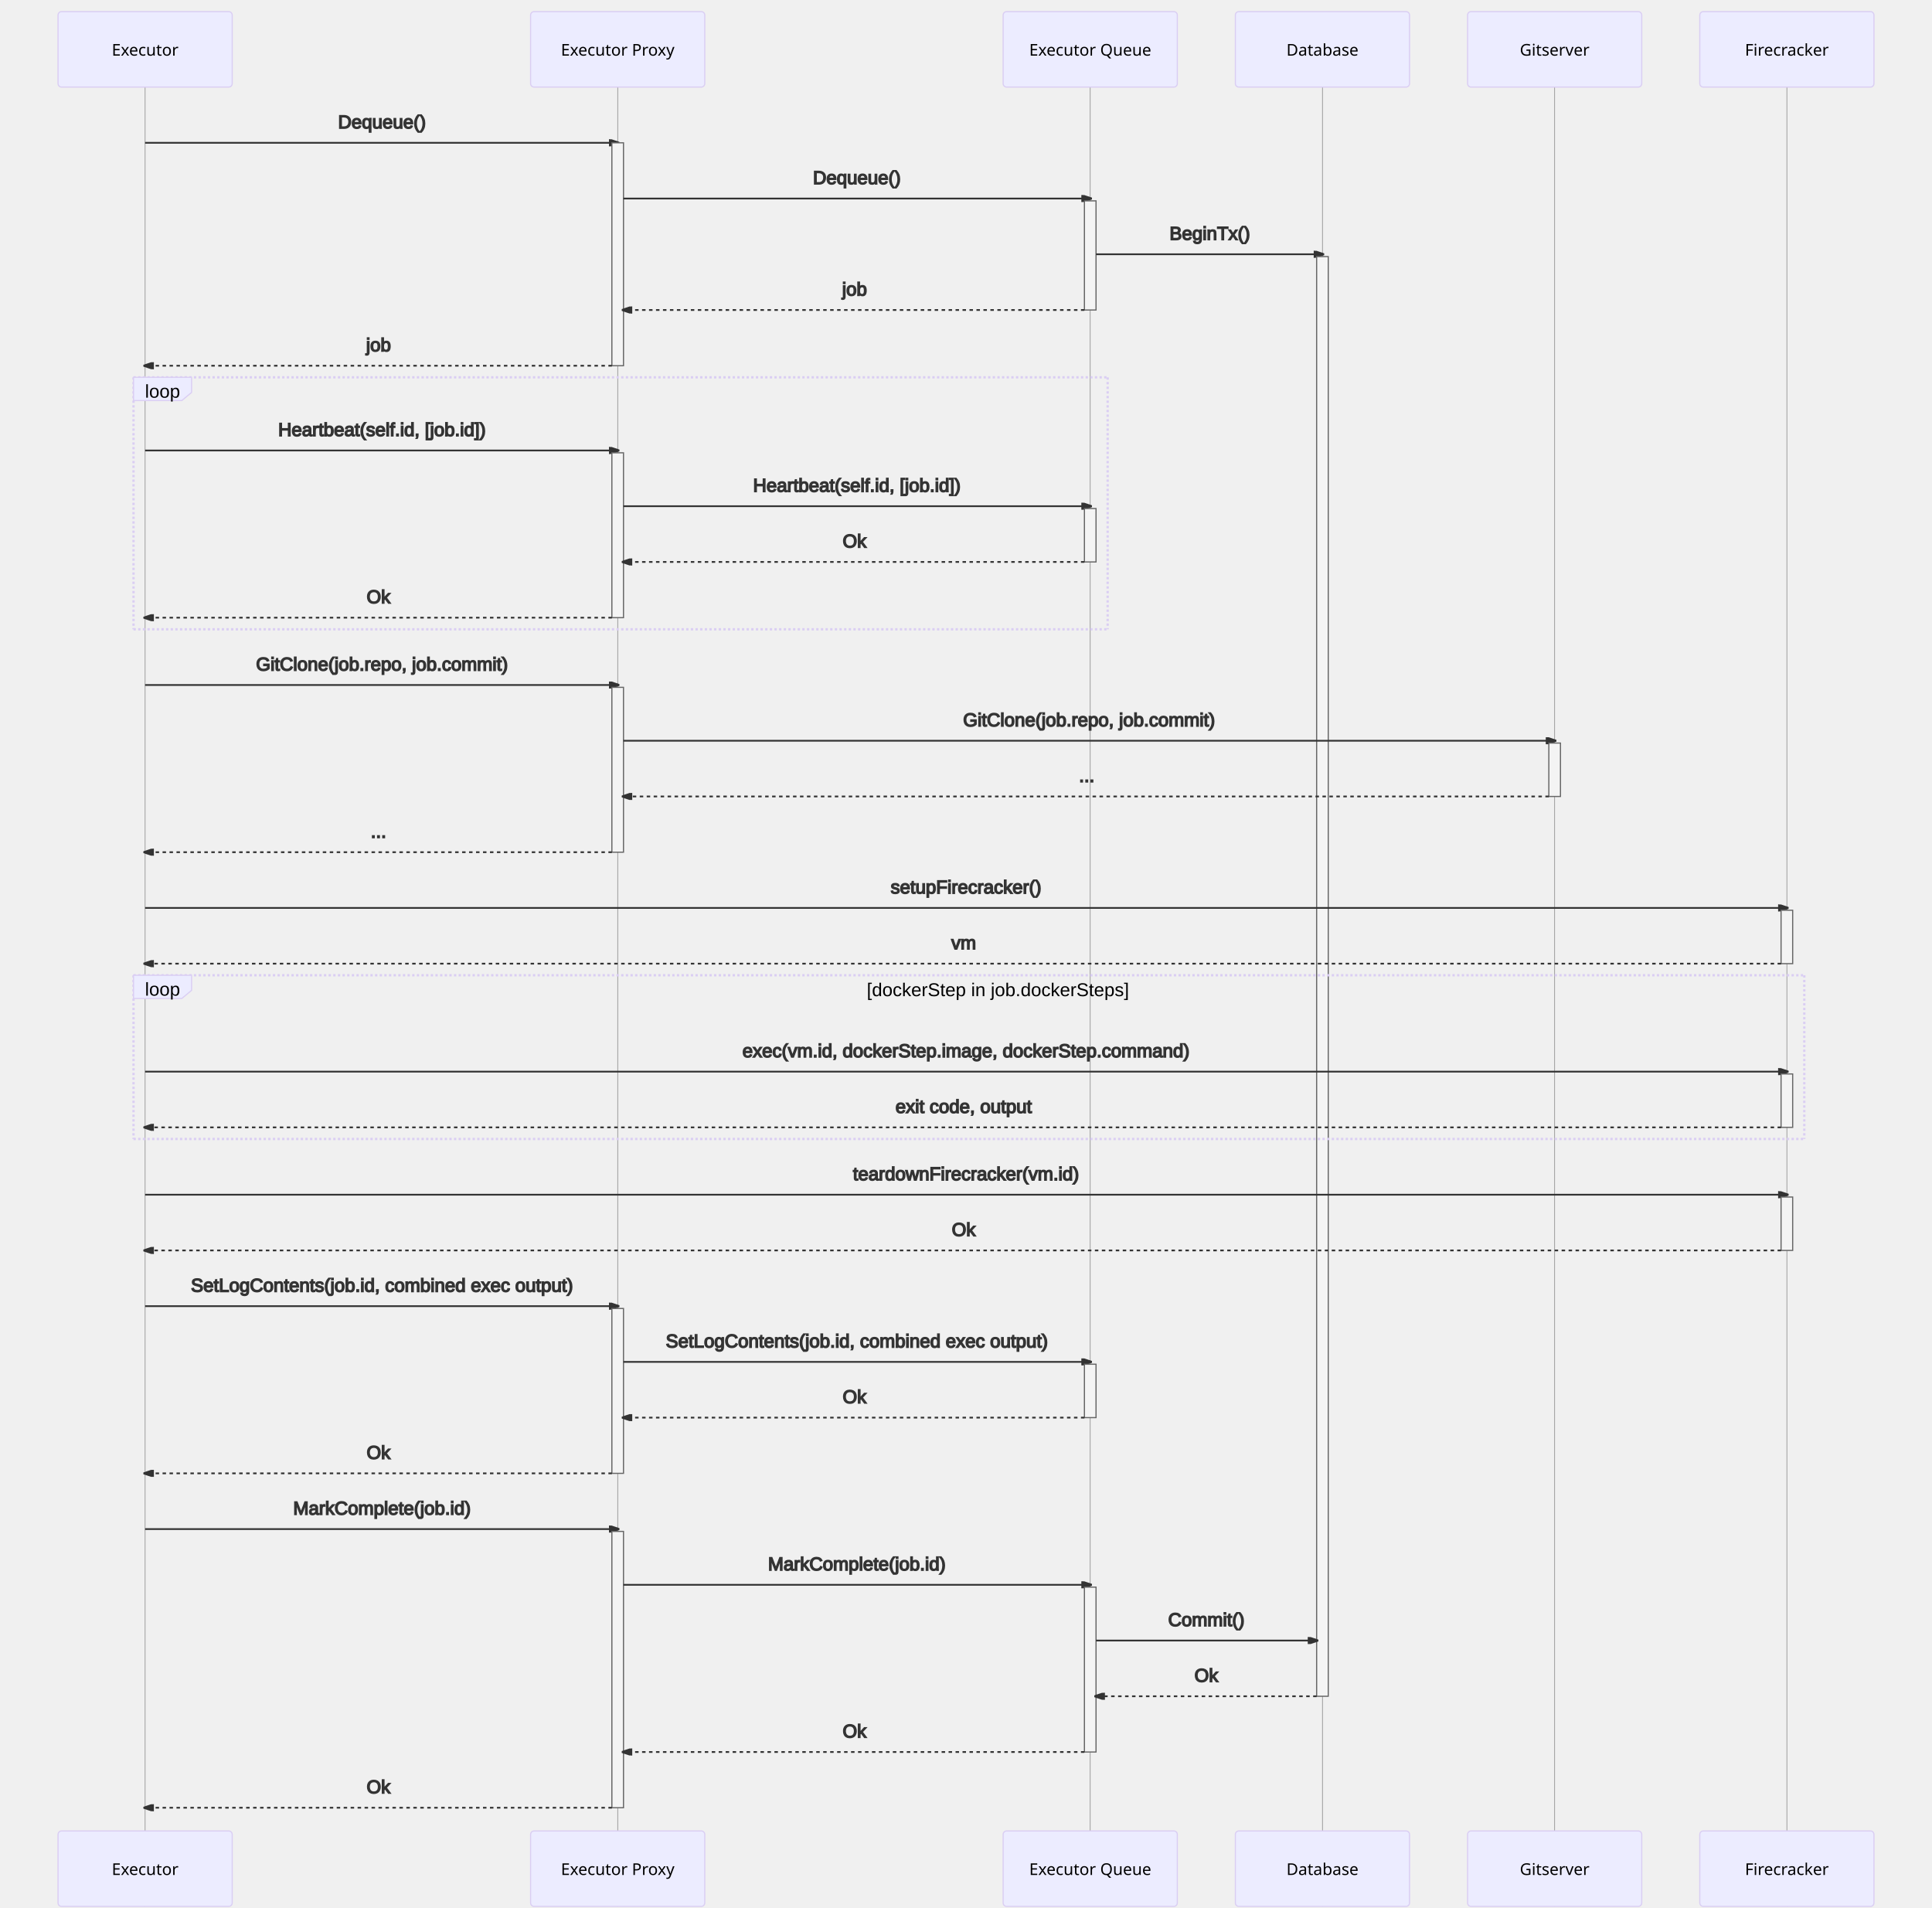
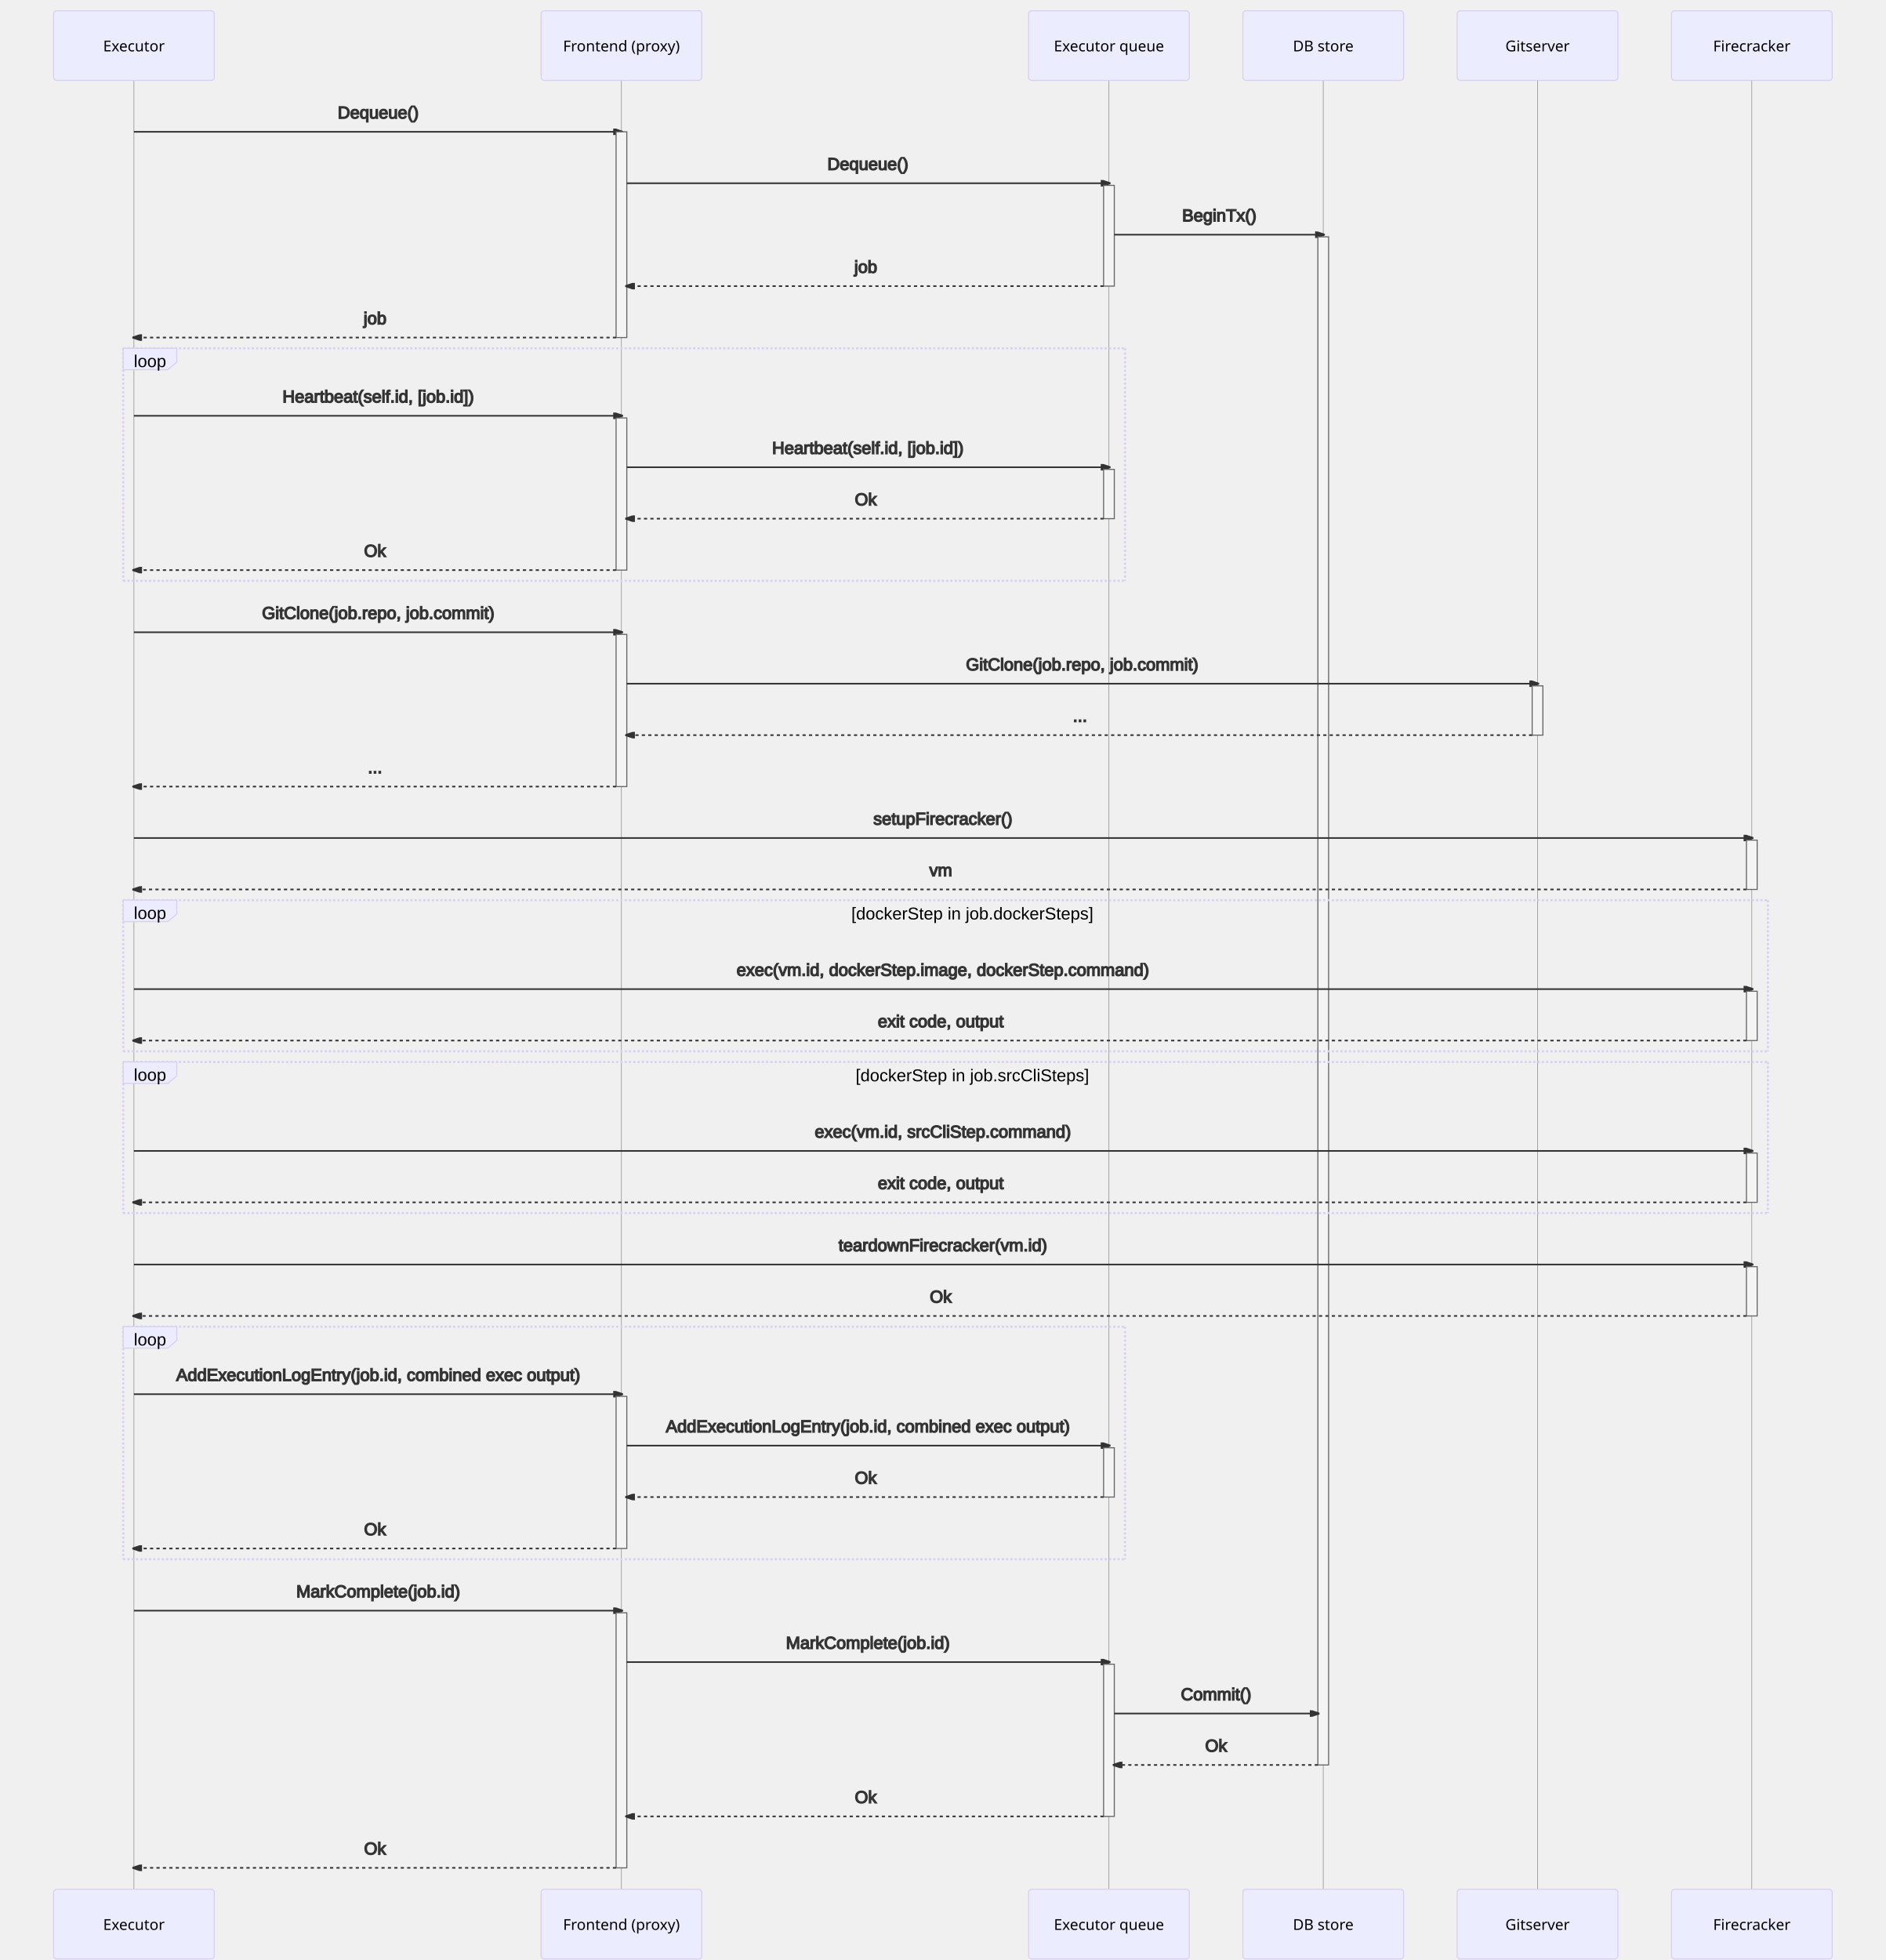
- <svg xmlns="http://www.w3.org/2000/svg" id="mermaid-executor" width="100%" height="100%" style="max-width:1664px;" viewBox="-50 -10 1664 1643">
+ <svg xmlns="http://www.w3.org/2000/svg" id="mermaid-executor" width="100%" height="100%" style="max-width:1760px;" viewBox="-50 -10 1760 1829">
  <style>#mermaid-executor{font-family:"trebuchet ms",verdana,arial;font-size:16px;fill:#333;}#mermaid-executor .error-icon{fill:#552222;}#mermaid-executor .error-text{fill:#552222;stroke:#552222;}#mermaid-executor .edge-thickness-normal{stroke-width:2px;}#mermaid-executor .edge-thickness-thick{stroke-width:3.5px;}#mermaid-executor .edge-pattern-solid{stroke-dasharray:0;}#mermaid-executor .edge-pattern-dashed{stroke-dasharray:3;}#mermaid-executor .edge-pattern-dotted{stroke-dasharray:2;}#mermaid-executor .marker{fill:#333333;}#mermaid-executor .marker.cross{stroke:#333333;}#mermaid-executor svg{font-family:"trebuchet ms",verdana,arial;font-size:16px;}#mermaid-executor .actor{stroke:hsl(259.626,59.777%,87.902%);fill:#ECECFF;}#mermaid-executor text.actor &gt; tspan{fill:black;stroke:none;}#mermaid-executor .actor-line{stroke:grey;}#mermaid-executor .messageLine0{stroke-width:1.5;stroke-dasharray:none;stroke:#333;}#mermaid-executor .messageLine1{stroke-width:1.5;stroke-dasharray:2,2;stroke:#333;}#mermaid-executor #arrowhead path{fill:#333;stroke:#333;}#mermaid-executor .sequenceNumber{fill:white;}#mermaid-executor #sequencenumber{fill:#333;}#mermaid-executor #crosshead path{fill:#333;stroke:#333;}#mermaid-executor .messageText{fill:#333;stroke:#333;}#mermaid-executor .labelBox{stroke:hsl(259.626,59.777%,87.902%);fill:#ECECFF;}#mermaid-executor .labelText,#mermaid-executor .labelText &gt; tspan{fill:black;stroke:none;}#mermaid-executor .loopText,#mermaid-executor .loopText &gt; tspan{fill:black;stroke:none;}#mermaid-executor .loopLine{stroke-width:2px;stroke-dasharray:2,2;stroke:hsl(259.626,59.777%,87.902%);fill:hsl(259.626,59.777%,87.902%);}#mermaid-executor .note{stroke:#aaaa33;fill:#fff5ad;}#mermaid-executor .noteText,#mermaid-executor .noteText &gt; tspan{fill:black;stroke:none;}#mermaid-executor .activation0{fill:#f4f4f4;stroke:#666;}#mermaid-executor .activation1{fill:#f4f4f4;stroke:#666;}#mermaid-executor .activation2{fill:#f4f4f4;stroke:#666;}#mermaid-executor:root{--mermaid-font-family:"trebuchet ms",verdana,arial;}#mermaid-executor sequence{fill:apa;}</style>
  <g />
  <g>
-     <line id="actor0" x1="75" y1="5" x2="75" y2="1632" class="actor-line" stroke-width="0.5px" stroke="#999" />
+     <line id="actor0" x1="75" y1="5" x2="75" y2="1818" class="actor-line" stroke-width="0.5px" stroke="#999" />
    <rect x="0" y="0" fill="#eaeaea" stroke="#666" width="150" height="65" rx="3" ry="3" class="actor" />
    <text x="75" y="32.5" dominant-baseline="central" alignment-baseline="central" class="actor" style="text-anchor: middle; font-size: 14px; font-weight: 400; font-family: Open-Sans, sans-serif;">
      <tspan x="75" dy="0">Executor</tspan>
    </text>
  </g>
  <g>
-     <line id="actor1" x1="482" y1="5" x2="482" y2="1632" class="actor-line" stroke-width="0.5px" stroke="#999" />
-     <rect x="407" y="0" fill="#eaeaea" stroke="#666" width="150" height="65" rx="3" ry="3" class="actor" />
-     <text x="482" y="32.5" dominant-baseline="central" alignment-baseline="central" class="actor" style="text-anchor: middle; font-size: 14px; font-weight: 400; font-family: Open-Sans, sans-serif;">
-       <tspan x="482" dy="0">Executor Proxy</tspan>
-     </text>
-   </g>
-   <g>
-     <line id="actor2" x1="889" y1="5" x2="889" y2="1632" class="actor-line" stroke-width="0.5px" stroke="#999" />
-     <rect x="814" y="0" fill="#eaeaea" stroke="#666" width="150" height="65" rx="3" ry="3" class="actor" />
-     <text x="889" y="32.5" dominant-baseline="central" alignment-baseline="central" class="actor" style="text-anchor: middle; font-size: 14px; font-weight: 400; font-family: Open-Sans, sans-serif;">
-       <tspan x="889" dy="0">Executor Queue</tspan>
-     </text>
-   </g>
-   <g>
-     <line id="actor3" x1="1089" y1="5" x2="1089" y2="1632" class="actor-line" stroke-width="0.5px" stroke="#999" />
-     <rect x="1014" y="0" fill="#eaeaea" stroke="#666" width="150" height="65" rx="3" ry="3" class="actor" />
-     <text x="1089" y="32.5" dominant-baseline="central" alignment-baseline="central" class="actor" style="text-anchor: middle; font-size: 14px; font-weight: 400; font-family: Open-Sans, sans-serif;">
-       <tspan x="1089" dy="0">Database</tspan>
-     </text>
-   </g>
-   <g>
-     <line id="actor4" x1="1289" y1="5" x2="1289" y2="1632" class="actor-line" stroke-width="0.5px" stroke="#999" />
-     <rect x="1214" y="0" fill="#eaeaea" stroke="#666" width="150" height="65" rx="3" ry="3" class="actor" />
-     <text x="1289" y="32.5" dominant-baseline="central" alignment-baseline="central" class="actor" style="text-anchor: middle; font-size: 14px; font-weight: 400; font-family: Open-Sans, sans-serif;">
-       <tspan x="1289" dy="0">Gitserver</tspan>
-     </text>
-   </g>
-   <g>
-     <line id="actor5" x1="1489" y1="5" x2="1489" y2="1632" class="actor-line" stroke-width="0.5px" stroke="#999" />
-     <rect x="1414" y="0" fill="#eaeaea" stroke="#666" width="150" height="65" rx="3" ry="3" class="actor" />
-     <text x="1489" y="32.5" dominant-baseline="central" alignment-baseline="central" class="actor" style="text-anchor: middle; font-size: 14px; font-weight: 400; font-family: Open-Sans, sans-serif;">
-       <tspan x="1489" dy="0">Firecracker</tspan>
+     <line id="actor1" x1="530" y1="5" x2="530" y2="1818" class="actor-line" stroke-width="0.5px" stroke="#999" />
+     <rect x="455" y="0" fill="#eaeaea" stroke="#666" width="150" height="65" rx="3" ry="3" class="actor" />
+     <text x="530" y="32.5" dominant-baseline="central" alignment-baseline="central" class="actor" style="text-anchor: middle; font-size: 14px; font-weight: 400; font-family: Open-Sans, sans-serif;">
+       <tspan x="530" dy="0">Frontend (proxy)</tspan>
+     </text>
+   </g>
+   <g>
+     <line id="actor2" x1="985" y1="5" x2="985" y2="1818" class="actor-line" stroke-width="0.5px" stroke="#999" />
+     <rect x="910" y="0" fill="#eaeaea" stroke="#666" width="150" height="65" rx="3" ry="3" class="actor" />
+     <text x="985" y="32.5" dominant-baseline="central" alignment-baseline="central" class="actor" style="text-anchor: middle; font-size: 14px; font-weight: 400; font-family: Open-Sans, sans-serif;">
+       <tspan x="985" dy="0">Executor queue</tspan>
+     </text>
+   </g>
+   <g>
+     <line id="actor3" x1="1185" y1="5" x2="1185" y2="1818" class="actor-line" stroke-width="0.5px" stroke="#999" />
+     <rect x="1110" y="0" fill="#eaeaea" stroke="#666" width="150" height="65" rx="3" ry="3" class="actor" />
+     <text x="1185" y="32.5" dominant-baseline="central" alignment-baseline="central" class="actor" style="text-anchor: middle; font-size: 14px; font-weight: 400; font-family: Open-Sans, sans-serif;">
+       <tspan x="1185" dy="0">DB store</tspan>
+     </text>
+   </g>
+   <g>
+     <line id="actor4" x1="1385" y1="5" x2="1385" y2="1818" class="actor-line" stroke-width="0.5px" stroke="#999" />
+     <rect x="1310" y="0" fill="#eaeaea" stroke="#666" width="150" height="65" rx="3" ry="3" class="actor" />
+     <text x="1385" y="32.5" dominant-baseline="central" alignment-baseline="central" class="actor" style="text-anchor: middle; font-size: 14px; font-weight: 400; font-family: Open-Sans, sans-serif;">
+       <tspan x="1385" dy="0">Gitserver</tspan>
+     </text>
+   </g>
+   <g>
+     <line id="actor5" x1="1585" y1="5" x2="1585" y2="1818" class="actor-line" stroke-width="0.5px" stroke="#999" />
+     <rect x="1510" y="0" fill="#eaeaea" stroke="#666" width="150" height="65" rx="3" ry="3" class="actor" />
+     <text x="1585" y="32.5" dominant-baseline="central" alignment-baseline="central" class="actor" style="text-anchor: middle; font-size: 14px; font-weight: 400; font-family: Open-Sans, sans-serif;">
+       <tspan x="1585" dy="0">Firecracker</tspan>
    </text>
  </g>
  <defs>
    <marker id="arrowhead" refX="5" refY="2" markerWidth="6" markerHeight="4" orient="auto">
      <path d="M 0,0 V 4 L6,2 Z" />
    </marker>
  </defs>
  <defs>
    <marker id="crosshead" markerWidth="15" markerHeight="8" orient="auto" refX="16" refY="4">
      <path fill="black" stroke="#000000" stroke-width="1px" d="M 9,2 V 6 L16,4 Z" style="stroke-dasharray: 0, 0;" />
      <path fill="none" stroke="#000000" stroke-width="1px" d="M 0,1 L 6,7 M 6,1 L 0,7" style="stroke-dasharray: 0, 0;" />
    </marker>
  </defs>
  <defs>
    <marker id="sequencenumber" refX="15" refY="15" markerWidth="60" markerHeight="40" orient="auto">
      <circle cx="15" cy="15" r="6" />
    </marker>
  </defs>
-   <text x="279" y="80" text-anchor="middle" dominant-baseline="middle" alignment-baseline="middle" class="messageText" dy="1em" style="font-family: &quot;trebuchet ms&quot;, verdana, arial; font-size: 16px; font-weight: 400;">Dequeue()</text>
-   <line x1="75" y1="113" x2="482" y2="113" class="messageLine0" stroke-width="2" stroke="none" marker-end="url(#arrowhead)" style="fill: none;" />
-   <g>
-     <rect x="477" y="113" fill="#EDF2AE" stroke="#666" width="10" height="192" rx="0" ry="0" class="activation0" />
-   </g>
-   <text x="688" y="128" text-anchor="middle" dominant-baseline="middle" alignment-baseline="middle" class="messageText" dy="1em" style="font-family: &quot;trebuchet ms&quot;, verdana, arial; font-size: 16px; font-weight: 400;">Dequeue()</text>
-   <line x1="487" y1="161" x2="889" y2="161" class="messageLine0" stroke-width="2" stroke="none" marker-end="url(#arrowhead)" style="fill: none;" />
-   <g>
-     <rect x="884" y="163" fill="#EDF2AE" stroke="#666" width="10" height="94" rx="0" ry="0" class="activation0" />
-   </g>
-   <text x="992" y="176" text-anchor="middle" dominant-baseline="middle" alignment-baseline="middle" class="messageText" dy="1em" style="font-family: &quot;trebuchet ms&quot;, verdana, arial; font-size: 16px; font-weight: 400;">BeginTx()</text>
-   <line x1="894" y1="209" x2="1089" y2="209" class="messageLine0" stroke-width="2" stroke="none" marker-end="url(#arrowhead)" style="fill: none;" />
-   <g>
-     <rect x="1084" y="211" fill="#EDF2AE" stroke="#666" width="10" height="1240" rx="0" ry="0" class="activation0" />
-   </g>
-   <text x="686" y="224" text-anchor="middle" dominant-baseline="middle" alignment-baseline="middle" class="messageText" dy="1em" style="font-family: &quot;trebuchet ms&quot;, verdana, arial; font-size: 16px; font-weight: 400;">job</text>
-   <line x1="884" y1="257" x2="487" y2="257" class="messageLine1" stroke-width="2" stroke="none" marker-end="url(#arrowhead)" style="stroke-dasharray: 3, 3; fill: none;" />
-   <text x="276" y="272" text-anchor="middle" dominant-baseline="middle" alignment-baseline="middle" class="messageText" dy="1em" style="font-family: &quot;trebuchet ms&quot;, verdana, arial; font-size: 16px; font-weight: 400;">job</text>
-   <line x1="477" y1="305" x2="75" y2="305" class="messageLine1" stroke-width="2" stroke="none" marker-end="url(#arrowhead)" style="stroke-dasharray: 3, 3; fill: none;" />
-   <text x="279" y="345" text-anchor="middle" dominant-baseline="middle" alignment-baseline="middle" class="messageText" dy="1em" style="font-family: &quot;trebuchet ms&quot;, verdana, arial; font-size: 16px; font-weight: 400;">Heartbeat(self.id, [job.id])</text>
-   <line x1="75" y1="378" x2="482" y2="378" class="messageLine0" stroke-width="2" stroke="none" marker-end="url(#arrowhead)" style="fill: none;" />
-   <g>
-     <rect x="477" y="380" fill="#EDF2AE" stroke="#666" width="10" height="142" rx="0" ry="0" class="activation0" />
-   </g>
-   <text x="688" y="393" text-anchor="middle" dominant-baseline="middle" alignment-baseline="middle" class="messageText" dy="1em" style="font-family: &quot;trebuchet ms&quot;, verdana, arial; font-size: 16px; font-weight: 400;">Heartbeat(self.id, [job.id])</text>
-   <line x1="487" y1="426" x2="889" y2="426" class="messageLine0" stroke-width="2" stroke="none" marker-end="url(#arrowhead)" style="fill: none;" />
-   <g>
-     <rect x="884" y="428" fill="#EDF2AE" stroke="#666" width="10" height="46" rx="0" ry="0" class="activation0" />
-   </g>
-   <text x="686" y="441" text-anchor="middle" dominant-baseline="middle" alignment-baseline="middle" class="messageText" dy="1em" style="font-family: &quot;trebuchet ms&quot;, verdana, arial; font-size: 16px; font-weight: 400;">Ok</text>
-   <line x1="884" y1="474" x2="487" y2="474" class="messageLine1" stroke-width="2" stroke="none" marker-end="url(#arrowhead)" style="stroke-dasharray: 3, 3; fill: none;" />
-   <text x="276" y="489" text-anchor="middle" dominant-baseline="middle" alignment-baseline="middle" class="messageText" dy="1em" style="font-family: &quot;trebuchet ms&quot;, verdana, arial; font-size: 16px; font-weight: 400;">Ok</text>
-   <line x1="477" y1="522" x2="75" y2="522" class="messageLine1" stroke-width="2" stroke="none" marker-end="url(#arrowhead)" style="stroke-dasharray: 3, 3; fill: none;" />
-   <g>
-     <line x1="65" y1="315" x2="904" y2="315" class="loopLine" />
-     <line x1="904" y1="315" x2="904" y2="532" class="loopLine" />
-     <line x1="65" y1="532" x2="904" y2="532" class="loopLine" />
+   <text x="303" y="80" text-anchor="middle" dominant-baseline="middle" alignment-baseline="middle" class="messageText" dy="1em" style="font-family: &quot;trebuchet ms&quot;, verdana, arial; font-size: 16px; font-weight: 400;">Dequeue()</text>
+   <line x1="75" y1="113" x2="530" y2="113" class="messageLine0" stroke-width="2" stroke="none" marker-end="url(#arrowhead)" style="fill: none;" />
+   <g>
+     <rect x="525" y="113" fill="#EDF2AE" stroke="#666" width="10" height="192" rx="0" ry="0" class="activation0" />
+   </g>
+   <text x="760" y="128" text-anchor="middle" dominant-baseline="middle" alignment-baseline="middle" class="messageText" dy="1em" style="font-family: &quot;trebuchet ms&quot;, verdana, arial; font-size: 16px; font-weight: 400;">Dequeue()</text>
+   <line x1="535" y1="161" x2="985" y2="161" class="messageLine0" stroke-width="2" stroke="none" marker-end="url(#arrowhead)" style="fill: none;" />
+   <g>
+     <rect x="980" y="163" fill="#EDF2AE" stroke="#666" width="10" height="94" rx="0" ry="0" class="activation0" />
+   </g>
+   <text x="1088" y="176" text-anchor="middle" dominant-baseline="middle" alignment-baseline="middle" class="messageText" dy="1em" style="font-family: &quot;trebuchet ms&quot;, verdana, arial; font-size: 16px; font-weight: 400;">BeginTx()</text>
+   <line x1="990" y1="209" x2="1185" y2="209" class="messageLine0" stroke-width="2" stroke="none" marker-end="url(#arrowhead)" style="fill: none;" />
+   <g>
+     <rect x="1180" y="211" fill="#EDF2AE" stroke="#666" width="10" height="1426" rx="0" ry="0" class="activation0" />
+   </g>
+   <text x="758" y="224" text-anchor="middle" dominant-baseline="middle" alignment-baseline="middle" class="messageText" dy="1em" style="font-family: &quot;trebuchet ms&quot;, verdana, arial; font-size: 16px; font-weight: 400;">job</text>
+   <line x1="980" y1="257" x2="535" y2="257" class="messageLine1" stroke-width="2" stroke="none" marker-end="url(#arrowhead)" style="stroke-dasharray: 3, 3; fill: none;" />
+   <text x="300" y="272" text-anchor="middle" dominant-baseline="middle" alignment-baseline="middle" class="messageText" dy="1em" style="font-family: &quot;trebuchet ms&quot;, verdana, arial; font-size: 16px; font-weight: 400;">job</text>
+   <line x1="525" y1="305" x2="75" y2="305" class="messageLine1" stroke-width="2" stroke="none" marker-end="url(#arrowhead)" style="stroke-dasharray: 3, 3; fill: none;" />
+   <text x="303" y="345" text-anchor="middle" dominant-baseline="middle" alignment-baseline="middle" class="messageText" dy="1em" style="font-family: &quot;trebuchet ms&quot;, verdana, arial; font-size: 16px; font-weight: 400;">Heartbeat(self.id, [job.id])</text>
+   <line x1="75" y1="378" x2="530" y2="378" class="messageLine0" stroke-width="2" stroke="none" marker-end="url(#arrowhead)" style="fill: none;" />
+   <g>
+     <rect x="525" y="380" fill="#EDF2AE" stroke="#666" width="10" height="142" rx="0" ry="0" class="activation0" />
+   </g>
+   <text x="760" y="393" text-anchor="middle" dominant-baseline="middle" alignment-baseline="middle" class="messageText" dy="1em" style="font-family: &quot;trebuchet ms&quot;, verdana, arial; font-size: 16px; font-weight: 400;">Heartbeat(self.id, [job.id])</text>
+   <line x1="535" y1="426" x2="985" y2="426" class="messageLine0" stroke-width="2" stroke="none" marker-end="url(#arrowhead)" style="fill: none;" />
+   <g>
+     <rect x="980" y="428" fill="#EDF2AE" stroke="#666" width="10" height="46" rx="0" ry="0" class="activation0" />
+   </g>
+   <text x="758" y="441" text-anchor="middle" dominant-baseline="middle" alignment-baseline="middle" class="messageText" dy="1em" style="font-family: &quot;trebuchet ms&quot;, verdana, arial; font-size: 16px; font-weight: 400;">Ok</text>
+   <line x1="980" y1="474" x2="535" y2="474" class="messageLine1" stroke-width="2" stroke="none" marker-end="url(#arrowhead)" style="stroke-dasharray: 3, 3; fill: none;" />
+   <text x="300" y="489" text-anchor="middle" dominant-baseline="middle" alignment-baseline="middle" class="messageText" dy="1em" style="font-family: &quot;trebuchet ms&quot;, verdana, arial; font-size: 16px; font-weight: 400;">Ok</text>
+   <line x1="525" y1="522" x2="75" y2="522" class="messageLine1" stroke-width="2" stroke="none" marker-end="url(#arrowhead)" style="stroke-dasharray: 3, 3; fill: none;" />
+   <g>
+     <line x1="65" y1="315" x2="1000" y2="315" class="loopLine" />
+     <line x1="1000" y1="315" x2="1000" y2="532" class="loopLine" />
+     <line x1="65" y1="532" x2="1000" y2="532" class="loopLine" />
    <line x1="65" y1="315" x2="65" y2="532" class="loopLine" />
    <polygon points="65,315 115,315 115,328 106.6,335 65,335" class="labelBox" />
    <text x="90" y="328" text-anchor="middle" dominant-baseline="middle" alignment-baseline="middle" class="labelText" style="font-family: &quot;trebuchet ms&quot;, verdana, arial; font-size: 16px; font-weight: 400;">loop</text>
-     <text x="509.5" y="333" text-anchor="middle" class="loopText" style="font-family: &quot;trebuchet ms&quot;, verdana, arial; font-size: 16px; font-weight: 400;">
-       <tspan x="509.5" />
-     </text>
-   </g>
-   <text x="279" y="547" text-anchor="middle" dominant-baseline="middle" alignment-baseline="middle" class="messageText" dy="1em" style="font-family: &quot;trebuchet ms&quot;, verdana, arial; font-size: 16px; font-weight: 400;">GitClone(job.repo, job.commit)</text>
-   <line x1="75" y1="580" x2="482" y2="580" class="messageLine0" stroke-width="2" stroke="none" marker-end="url(#arrowhead)" style="fill: none;" />
-   <g>
-     <rect x="477" y="582" fill="#EDF2AE" stroke="#666" width="10" height="142" rx="0" ry="0" class="activation0" />
-   </g>
-   <text x="888" y="595" text-anchor="middle" dominant-baseline="middle" alignment-baseline="middle" class="messageText" dy="1em" style="font-family: &quot;trebuchet ms&quot;, verdana, arial; font-size: 16px; font-weight: 400;">GitClone(job.repo, job.commit)</text>
-   <line x1="487" y1="628" x2="1289" y2="628" class="messageLine0" stroke-width="2" stroke="none" marker-end="url(#arrowhead)" style="fill: none;" />
-   <g>
-     <rect x="1284" y="630" fill="#EDF2AE" stroke="#666" width="10" height="46" rx="0" ry="0" class="activation0" />
-   </g>
-   <text x="886" y="643" text-anchor="middle" dominant-baseline="middle" alignment-baseline="middle" class="messageText" dy="1em" style="font-family: &quot;trebuchet ms&quot;, verdana, arial; font-size: 16px; font-weight: 400;">...</text>
-   <line x1="1284" y1="676" x2="487" y2="676" class="messageLine1" stroke-width="2" stroke="none" marker-end="url(#arrowhead)" style="stroke-dasharray: 3, 3; fill: none;" />
-   <text x="276" y="691" text-anchor="middle" dominant-baseline="middle" alignment-baseline="middle" class="messageText" dy="1em" style="font-family: &quot;trebuchet ms&quot;, verdana, arial; font-size: 16px; font-weight: 400;">...</text>
-   <line x1="477" y1="724" x2="75" y2="724" class="messageLine1" stroke-width="2" stroke="none" marker-end="url(#arrowhead)" style="stroke-dasharray: 3, 3; fill: none;" />
-   <text x="782" y="739" text-anchor="middle" dominant-baseline="middle" alignment-baseline="middle" class="messageText" dy="1em" style="font-family: &quot;trebuchet ms&quot;, verdana, arial; font-size: 16px; font-weight: 400;">setupFirecracker()</text>
-   <line x1="75" y1="772" x2="1489" y2="772" class="messageLine0" stroke-width="2" stroke="none" marker-end="url(#arrowhead)" style="fill: none;" />
-   <g>
-     <rect x="1484" y="774" fill="#EDF2AE" stroke="#666" width="10" height="46" rx="0" ry="0" class="activation0" />
-   </g>
-   <text x="780" y="787" text-anchor="middle" dominant-baseline="middle" alignment-baseline="middle" class="messageText" dy="1em" style="font-family: &quot;trebuchet ms&quot;, verdana, arial; font-size: 16px; font-weight: 400;">vm</text>
-   <line x1="1484" y1="820" x2="75" y2="820" class="messageLine1" stroke-width="2" stroke="none" marker-end="url(#arrowhead)" style="stroke-dasharray: 3, 3; fill: none;" />
-   <text x="782" y="880" text-anchor="middle" dominant-baseline="middle" alignment-baseline="middle" class="messageText" dy="1em" style="font-family: &quot;trebuchet ms&quot;, verdana, arial; font-size: 16px; font-weight: 400;">exec(vm.id, dockerStep.image, dockerStep.command)</text>
-   <line x1="75" y1="913" x2="1489" y2="913" class="messageLine0" stroke-width="2" stroke="none" marker-end="url(#arrowhead)" style="fill: none;" />
-   <g>
-     <rect x="1484" y="915" fill="#EDF2AE" stroke="#666" width="10" height="46" rx="0" ry="0" class="activation0" />
-   </g>
-   <text x="780" y="928" text-anchor="middle" dominant-baseline="middle" alignment-baseline="middle" class="messageText" dy="1em" style="font-family: &quot;trebuchet ms&quot;, verdana, arial; font-size: 16px; font-weight: 400;">exit code, output</text>
-   <line x1="1484" y1="961" x2="75" y2="961" class="messageLine1" stroke-width="2" stroke="none" marker-end="url(#arrowhead)" style="stroke-dasharray: 3, 3; fill: none;" />
-   <g>
-     <line x1="65" y1="830" x2="1504" y2="830" class="loopLine" />
-     <line x1="1504" y1="830" x2="1504" y2="971" class="loopLine" />
-     <line x1="65" y1="971" x2="1504" y2="971" class="loopLine" />
+     <text x="557.5" y="333" text-anchor="middle" class="loopText" style="font-family: &quot;trebuchet ms&quot;, verdana, arial; font-size: 16px; font-weight: 400;">
+       <tspan x="557.5" />
+     </text>
+   </g>
+   <text x="303" y="547" text-anchor="middle" dominant-baseline="middle" alignment-baseline="middle" class="messageText" dy="1em" style="font-family: &quot;trebuchet ms&quot;, verdana, arial; font-size: 16px; font-weight: 400;">GitClone(job.repo, job.commit)</text>
+   <line x1="75" y1="580" x2="530" y2="580" class="messageLine0" stroke-width="2" stroke="none" marker-end="url(#arrowhead)" style="fill: none;" />
+   <g>
+     <rect x="525" y="582" fill="#EDF2AE" stroke="#666" width="10" height="142" rx="0" ry="0" class="activation0" />
+   </g>
+   <text x="960" y="595" text-anchor="middle" dominant-baseline="middle" alignment-baseline="middle" class="messageText" dy="1em" style="font-family: &quot;trebuchet ms&quot;, verdana, arial; font-size: 16px; font-weight: 400;">GitClone(job.repo, job.commit)</text>
+   <line x1="535" y1="628" x2="1385" y2="628" class="messageLine0" stroke-width="2" stroke="none" marker-end="url(#arrowhead)" style="fill: none;" />
+   <g>
+     <rect x="1380" y="630" fill="#EDF2AE" stroke="#666" width="10" height="46" rx="0" ry="0" class="activation0" />
+   </g>
+   <text x="958" y="643" text-anchor="middle" dominant-baseline="middle" alignment-baseline="middle" class="messageText" dy="1em" style="font-family: &quot;trebuchet ms&quot;, verdana, arial; font-size: 16px; font-weight: 400;">...</text>
+   <line x1="1380" y1="676" x2="535" y2="676" class="messageLine1" stroke-width="2" stroke="none" marker-end="url(#arrowhead)" style="stroke-dasharray: 3, 3; fill: none;" />
+   <text x="300" y="691" text-anchor="middle" dominant-baseline="middle" alignment-baseline="middle" class="messageText" dy="1em" style="font-family: &quot;trebuchet ms&quot;, verdana, arial; font-size: 16px; font-weight: 400;">...</text>
+   <line x1="525" y1="724" x2="75" y2="724" class="messageLine1" stroke-width="2" stroke="none" marker-end="url(#arrowhead)" style="stroke-dasharray: 3, 3; fill: none;" />
+   <text x="830" y="739" text-anchor="middle" dominant-baseline="middle" alignment-baseline="middle" class="messageText" dy="1em" style="font-family: &quot;trebuchet ms&quot;, verdana, arial; font-size: 16px; font-weight: 400;">setupFirecracker()</text>
+   <line x1="75" y1="772" x2="1585" y2="772" class="messageLine0" stroke-width="2" stroke="none" marker-end="url(#arrowhead)" style="fill: none;" />
+   <g>
+     <rect x="1580" y="774" fill="#EDF2AE" stroke="#666" width="10" height="46" rx="0" ry="0" class="activation0" />
+   </g>
+   <text x="828" y="787" text-anchor="middle" dominant-baseline="middle" alignment-baseline="middle" class="messageText" dy="1em" style="font-family: &quot;trebuchet ms&quot;, verdana, arial; font-size: 16px; font-weight: 400;">vm</text>
+   <line x1="1580" y1="820" x2="75" y2="820" class="messageLine1" stroke-width="2" stroke="none" marker-end="url(#arrowhead)" style="stroke-dasharray: 3, 3; fill: none;" />
+   <text x="830" y="880" text-anchor="middle" dominant-baseline="middle" alignment-baseline="middle" class="messageText" dy="1em" style="font-family: &quot;trebuchet ms&quot;, verdana, arial; font-size: 16px; font-weight: 400;">exec(vm.id, dockerStep.image, dockerStep.command)</text>
+   <line x1="75" y1="913" x2="1585" y2="913" class="messageLine0" stroke-width="2" stroke="none" marker-end="url(#arrowhead)" style="fill: none;" />
+   <g>
+     <rect x="1580" y="915" fill="#EDF2AE" stroke="#666" width="10" height="46" rx="0" ry="0" class="activation0" />
+   </g>
+   <text x="828" y="928" text-anchor="middle" dominant-baseline="middle" alignment-baseline="middle" class="messageText" dy="1em" style="font-family: &quot;trebuchet ms&quot;, verdana, arial; font-size: 16px; font-weight: 400;">exit code, output</text>
+   <line x1="1580" y1="961" x2="75" y2="961" class="messageLine1" stroke-width="2" stroke="none" marker-end="url(#arrowhead)" style="stroke-dasharray: 3, 3; fill: none;" />
+   <g>
+     <line x1="65" y1="830" x2="1600" y2="830" class="loopLine" />
+     <line x1="1600" y1="830" x2="1600" y2="971" class="loopLine" />
+     <line x1="65" y1="971" x2="1600" y2="971" class="loopLine" />
    <line x1="65" y1="830" x2="65" y2="971" class="loopLine" />
    <polygon points="65,830 115,830 115,843 106.6,850 65,850" class="labelBox" />
    <text x="90" y="843" text-anchor="middle" dominant-baseline="middle" alignment-baseline="middle" class="labelText" style="font-family: &quot;trebuchet ms&quot;, verdana, arial; font-size: 16px; font-weight: 400;">loop</text>
-     <text x="809.5" y="848" text-anchor="middle" class="loopText" style="font-family: &quot;trebuchet ms&quot;, verdana, arial; font-size: 16px; font-weight: 400;">
-       <tspan x="809.5">[dockerStep in job.dockerSteps]</tspan>
-     </text>
-   </g>
-   <text x="782" y="986" text-anchor="middle" dominant-baseline="middle" alignment-baseline="middle" class="messageText" dy="1em" style="font-family: &quot;trebuchet ms&quot;, verdana, arial; font-size: 16px; font-weight: 400;">teardownFirecracker(vm.id)</text>
-   <line x1="75" y1="1019" x2="1489" y2="1019" class="messageLine0" stroke-width="2" stroke="none" marker-end="url(#arrowhead)" style="fill: none;" />
-   <g>
-     <rect x="1484" y="1021" fill="#EDF2AE" stroke="#666" width="10" height="46" rx="0" ry="0" class="activation0" />
-   </g>
-   <text x="780" y="1034" text-anchor="middle" dominant-baseline="middle" alignment-baseline="middle" class="messageText" dy="1em" style="font-family: &quot;trebuchet ms&quot;, verdana, arial; font-size: 16px; font-weight: 400;">Ok</text>
-   <line x1="1484" y1="1067" x2="75" y2="1067" class="messageLine1" stroke-width="2" stroke="none" marker-end="url(#arrowhead)" style="stroke-dasharray: 3, 3; fill: none;" />
-   <text x="279" y="1082" text-anchor="middle" dominant-baseline="middle" alignment-baseline="middle" class="messageText" dy="1em" style="font-family: &quot;trebuchet ms&quot;, verdana, arial; font-size: 16px; font-weight: 400;">SetLogContents(job.id, combined exec output)</text>
-   <line x1="75" y1="1115" x2="482" y2="1115" class="messageLine0" stroke-width="2" stroke="none" marker-end="url(#arrowhead)" style="fill: none;" />
-   <g>
-     <rect x="477" y="1117" fill="#EDF2AE" stroke="#666" width="10" height="142" rx="0" ry="0" class="activation0" />
-   </g>
-   <text x="688" y="1130" text-anchor="middle" dominant-baseline="middle" alignment-baseline="middle" class="messageText" dy="1em" style="font-family: &quot;trebuchet ms&quot;, verdana, arial; font-size: 16px; font-weight: 400;">SetLogContents(job.id, combined exec output)</text>
-   <line x1="487" y1="1163" x2="889" y2="1163" class="messageLine0" stroke-width="2" stroke="none" marker-end="url(#arrowhead)" style="fill: none;" />
-   <g>
-     <rect x="884" y="1165" fill="#EDF2AE" stroke="#666" width="10" height="46" rx="0" ry="0" class="activation0" />
-   </g>
-   <text x="686" y="1178" text-anchor="middle" dominant-baseline="middle" alignment-baseline="middle" class="messageText" dy="1em" style="font-family: &quot;trebuchet ms&quot;, verdana, arial; font-size: 16px; font-weight: 400;">Ok</text>
-   <line x1="884" y1="1211" x2="487" y2="1211" class="messageLine1" stroke-width="2" stroke="none" marker-end="url(#arrowhead)" style="stroke-dasharray: 3, 3; fill: none;" />
-   <text x="276" y="1226" text-anchor="middle" dominant-baseline="middle" alignment-baseline="middle" class="messageText" dy="1em" style="font-family: &quot;trebuchet ms&quot;, verdana, arial; font-size: 16px; font-weight: 400;">Ok</text>
-   <line x1="477" y1="1259" x2="75" y2="1259" class="messageLine1" stroke-width="2" stroke="none" marker-end="url(#arrowhead)" style="stroke-dasharray: 3, 3; fill: none;" />
-   <text x="279" y="1274" text-anchor="middle" dominant-baseline="middle" alignment-baseline="middle" class="messageText" dy="1em" style="font-family: &quot;trebuchet ms&quot;, verdana, arial; font-size: 16px; font-weight: 400;">MarkComplete(job.id)</text>
-   <line x1="75" y1="1307" x2="482" y2="1307" class="messageLine0" stroke-width="2" stroke="none" marker-end="url(#arrowhead)" style="fill: none;" />
-   <g>
-     <rect x="477" y="1309" fill="#EDF2AE" stroke="#666" width="10" height="238" rx="0" ry="0" class="activation0" />
-   </g>
-   <text x="688" y="1322" text-anchor="middle" dominant-baseline="middle" alignment-baseline="middle" class="messageText" dy="1em" style="font-family: &quot;trebuchet ms&quot;, verdana, arial; font-size: 16px; font-weight: 400;">MarkComplete(job.id)</text>
-   <line x1="487" y1="1355" x2="889" y2="1355" class="messageLine0" stroke-width="2" stroke="none" marker-end="url(#arrowhead)" style="fill: none;" />
-   <g>
-     <rect x="884" y="1357" fill="#EDF2AE" stroke="#666" width="10" height="142" rx="0" ry="0" class="activation0" />
-   </g>
-   <text x="989" y="1370" text-anchor="middle" dominant-baseline="middle" alignment-baseline="middle" class="messageText" dy="1em" style="font-family: &quot;trebuchet ms&quot;, verdana, arial; font-size: 16px; font-weight: 400;">Commit()</text>
-   <line x1="894" y1="1403" x2="1084" y2="1403" class="messageLine0" stroke-width="2" stroke="none" marker-end="url(#arrowhead)" style="fill: none;" />
-   <text x="989" y="1418" text-anchor="middle" dominant-baseline="middle" alignment-baseline="middle" class="messageText" dy="1em" style="font-family: &quot;trebuchet ms&quot;, verdana, arial; font-size: 16px; font-weight: 400;">Ok</text>
-   <line x1="1084" y1="1451" x2="894" y2="1451" class="messageLine1" stroke-width="2" stroke="none" marker-end="url(#arrowhead)" style="stroke-dasharray: 3, 3; fill: none;" />
-   <text x="686" y="1466" text-anchor="middle" dominant-baseline="middle" alignment-baseline="middle" class="messageText" dy="1em" style="font-family: &quot;trebuchet ms&quot;, verdana, arial; font-size: 16px; font-weight: 400;">Ok</text>
-   <line x1="884" y1="1499" x2="487" y2="1499" class="messageLine1" stroke-width="2" stroke="none" marker-end="url(#arrowhead)" style="stroke-dasharray: 3, 3; fill: none;" />
-   <text x="276" y="1514" text-anchor="middle" dominant-baseline="middle" alignment-baseline="middle" class="messageText" dy="1em" style="font-family: &quot;trebuchet ms&quot;, verdana, arial; font-size: 16px; font-weight: 400;">Ok</text>
-   <line x1="477" y1="1547" x2="75" y2="1547" class="messageLine1" stroke-width="2" stroke="none" marker-end="url(#arrowhead)" style="stroke-dasharray: 3, 3; fill: none;" />
-   <g>
-     <rect x="0" y="1567" fill="#eaeaea" stroke="#666" width="150" height="65" rx="3" ry="3" class="actor" />
-     <text x="75" y="1599.5" dominant-baseline="central" alignment-baseline="central" class="actor" style="text-anchor: middle; font-size: 14px; font-weight: 400; font-family: Open-Sans, sans-serif;">
+     <text x="857.5" y="848" text-anchor="middle" class="loopText" style="font-family: &quot;trebuchet ms&quot;, verdana, arial; font-size: 16px; font-weight: 400;">
+       <tspan x="857.5">[dockerStep in job.dockerSteps]</tspan>
+     </text>
+   </g>
+   <text x="830" y="1031" text-anchor="middle" dominant-baseline="middle" alignment-baseline="middle" class="messageText" dy="1em" style="font-family: &quot;trebuchet ms&quot;, verdana, arial; font-size: 16px; font-weight: 400;">exec(vm.id, srcCliStep.command)</text>
+   <line x1="75" y1="1064" x2="1585" y2="1064" class="messageLine0" stroke-width="2" stroke="none" marker-end="url(#arrowhead)" style="fill: none;" />
+   <g>
+     <rect x="1580" y="1066" fill="#EDF2AE" stroke="#666" width="10" height="46" rx="0" ry="0" class="activation0" />
+   </g>
+   <text x="828" y="1079" text-anchor="middle" dominant-baseline="middle" alignment-baseline="middle" class="messageText" dy="1em" style="font-family: &quot;trebuchet ms&quot;, verdana, arial; font-size: 16px; font-weight: 400;">exit code, output</text>
+   <line x1="1580" y1="1112" x2="75" y2="1112" class="messageLine1" stroke-width="2" stroke="none" marker-end="url(#arrowhead)" style="stroke-dasharray: 3, 3; fill: none;" />
+   <g>
+     <line x1="65" y1="981" x2="1600" y2="981" class="loopLine" />
+     <line x1="1600" y1="981" x2="1600" y2="1122" class="loopLine" />
+     <line x1="65" y1="1122" x2="1600" y2="1122" class="loopLine" />
+     <line x1="65" y1="981" x2="65" y2="1122" class="loopLine" />
+     <polygon points="65,981 115,981 115,994 106.6,1001 65,1001" class="labelBox" />
+     <text x="90" y="994" text-anchor="middle" dominant-baseline="middle" alignment-baseline="middle" class="labelText" style="font-family: &quot;trebuchet ms&quot;, verdana, arial; font-size: 16px; font-weight: 400;">loop</text>
+     <text x="857.5" y="999" text-anchor="middle" class="loopText" style="font-family: &quot;trebuchet ms&quot;, verdana, arial; font-size: 16px; font-weight: 400;">
+       <tspan x="857.5">[dockerStep in job.srcCliSteps]</tspan>
+     </text>
+   </g>
+   <text x="830" y="1137" text-anchor="middle" dominant-baseline="middle" alignment-baseline="middle" class="messageText" dy="1em" style="font-family: &quot;trebuchet ms&quot;, verdana, arial; font-size: 16px; font-weight: 400;">teardownFirecracker(vm.id)</text>
+   <line x1="75" y1="1170" x2="1585" y2="1170" class="messageLine0" stroke-width="2" stroke="none" marker-end="url(#arrowhead)" style="fill: none;" />
+   <g>
+     <rect x="1580" y="1172" fill="#EDF2AE" stroke="#666" width="10" height="46" rx="0" ry="0" class="activation0" />
+   </g>
+   <text x="828" y="1185" text-anchor="middle" dominant-baseline="middle" alignment-baseline="middle" class="messageText" dy="1em" style="font-family: &quot;trebuchet ms&quot;, verdana, arial; font-size: 16px; font-weight: 400;">Ok</text>
+   <line x1="1580" y1="1218" x2="75" y2="1218" class="messageLine1" stroke-width="2" stroke="none" marker-end="url(#arrowhead)" style="stroke-dasharray: 3, 3; fill: none;" />
+   <text x="303" y="1258" text-anchor="middle" dominant-baseline="middle" alignment-baseline="middle" class="messageText" dy="1em" style="font-family: &quot;trebuchet ms&quot;, verdana, arial; font-size: 16px; font-weight: 400;">AddExecutionLogEntry(job.id, combined exec output)</text>
+   <line x1="75" y1="1291" x2="530" y2="1291" class="messageLine0" stroke-width="2" stroke="none" marker-end="url(#arrowhead)" style="fill: none;" />
+   <g>
+     <rect x="525" y="1293" fill="#EDF2AE" stroke="#666" width="10" height="142" rx="0" ry="0" class="activation0" />
+   </g>
+   <text x="760" y="1306" text-anchor="middle" dominant-baseline="middle" alignment-baseline="middle" class="messageText" dy="1em" style="font-family: &quot;trebuchet ms&quot;, verdana, arial; font-size: 16px; font-weight: 400;">AddExecutionLogEntry(job.id, combined exec output)</text>
+   <line x1="535" y1="1339" x2="985" y2="1339" class="messageLine0" stroke-width="2" stroke="none" marker-end="url(#arrowhead)" style="fill: none;" />
+   <g>
+     <rect x="980" y="1341" fill="#EDF2AE" stroke="#666" width="10" height="46" rx="0" ry="0" class="activation0" />
+   </g>
+   <text x="758" y="1354" text-anchor="middle" dominant-baseline="middle" alignment-baseline="middle" class="messageText" dy="1em" style="font-family: &quot;trebuchet ms&quot;, verdana, arial; font-size: 16px; font-weight: 400;">Ok</text>
+   <line x1="980" y1="1387" x2="535" y2="1387" class="messageLine1" stroke-width="2" stroke="none" marker-end="url(#arrowhead)" style="stroke-dasharray: 3, 3; fill: none;" />
+   <text x="300" y="1402" text-anchor="middle" dominant-baseline="middle" alignment-baseline="middle" class="messageText" dy="1em" style="font-family: &quot;trebuchet ms&quot;, verdana, arial; font-size: 16px; font-weight: 400;">Ok</text>
+   <line x1="525" y1="1435" x2="75" y2="1435" class="messageLine1" stroke-width="2" stroke="none" marker-end="url(#arrowhead)" style="stroke-dasharray: 3, 3; fill: none;" />
+   <g>
+     <line x1="65" y1="1228" x2="1000" y2="1228" class="loopLine" />
+     <line x1="1000" y1="1228" x2="1000" y2="1445" class="loopLine" />
+     <line x1="65" y1="1445" x2="1000" y2="1445" class="loopLine" />
+     <line x1="65" y1="1228" x2="65" y2="1445" class="loopLine" />
+     <polygon points="65,1228 115,1228 115,1241 106.6,1248 65,1248" class="labelBox" />
+     <text x="90" y="1241" text-anchor="middle" dominant-baseline="middle" alignment-baseline="middle" class="labelText" style="font-family: &quot;trebuchet ms&quot;, verdana, arial; font-size: 16px; font-weight: 400;">loop</text>
+     <text x="557.5" y="1246" text-anchor="middle" class="loopText" style="font-family: &quot;trebuchet ms&quot;, verdana, arial; font-size: 16px; font-weight: 400;">
+       <tspan x="557.5" />
+     </text>
+   </g>
+   <text x="303" y="1460" text-anchor="middle" dominant-baseline="middle" alignment-baseline="middle" class="messageText" dy="1em" style="font-family: &quot;trebuchet ms&quot;, verdana, arial; font-size: 16px; font-weight: 400;">MarkComplete(job.id)</text>
+   <line x1="75" y1="1493" x2="530" y2="1493" class="messageLine0" stroke-width="2" stroke="none" marker-end="url(#arrowhead)" style="fill: none;" />
+   <g>
+     <rect x="525" y="1495" fill="#EDF2AE" stroke="#666" width="10" height="238" rx="0" ry="0" class="activation0" />
+   </g>
+   <text x="760" y="1508" text-anchor="middle" dominant-baseline="middle" alignment-baseline="middle" class="messageText" dy="1em" style="font-family: &quot;trebuchet ms&quot;, verdana, arial; font-size: 16px; font-weight: 400;">MarkComplete(job.id)</text>
+   <line x1="535" y1="1541" x2="985" y2="1541" class="messageLine0" stroke-width="2" stroke="none" marker-end="url(#arrowhead)" style="fill: none;" />
+   <g>
+     <rect x="980" y="1543" fill="#EDF2AE" stroke="#666" width="10" height="142" rx="0" ry="0" class="activation0" />
+   </g>
+   <text x="1085" y="1556" text-anchor="middle" dominant-baseline="middle" alignment-baseline="middle" class="messageText" dy="1em" style="font-family: &quot;trebuchet ms&quot;, verdana, arial; font-size: 16px; font-weight: 400;">Commit()</text>
+   <line x1="990" y1="1589" x2="1180" y2="1589" class="messageLine0" stroke-width="2" stroke="none" marker-end="url(#arrowhead)" style="fill: none;" />
+   <text x="1085" y="1604" text-anchor="middle" dominant-baseline="middle" alignment-baseline="middle" class="messageText" dy="1em" style="font-family: &quot;trebuchet ms&quot;, verdana, arial; font-size: 16px; font-weight: 400;">Ok</text>
+   <line x1="1180" y1="1637" x2="990" y2="1637" class="messageLine1" stroke-width="2" stroke="none" marker-end="url(#arrowhead)" style="stroke-dasharray: 3, 3; fill: none;" />
+   <text x="758" y="1652" text-anchor="middle" dominant-baseline="middle" alignment-baseline="middle" class="messageText" dy="1em" style="font-family: &quot;trebuchet ms&quot;, verdana, arial; font-size: 16px; font-weight: 400;">Ok</text>
+   <line x1="980" y1="1685" x2="535" y2="1685" class="messageLine1" stroke-width="2" stroke="none" marker-end="url(#arrowhead)" style="stroke-dasharray: 3, 3; fill: none;" />
+   <text x="300" y="1700" text-anchor="middle" dominant-baseline="middle" alignment-baseline="middle" class="messageText" dy="1em" style="font-family: &quot;trebuchet ms&quot;, verdana, arial; font-size: 16px; font-weight: 400;">Ok</text>
+   <line x1="525" y1="1733" x2="75" y2="1733" class="messageLine1" stroke-width="2" stroke="none" marker-end="url(#arrowhead)" style="stroke-dasharray: 3, 3; fill: none;" />
+   <g>
+     <rect x="0" y="1753" fill="#eaeaea" stroke="#666" width="150" height="65" rx="3" ry="3" class="actor" />
+     <text x="75" y="1785.5" dominant-baseline="central" alignment-baseline="central" class="actor" style="text-anchor: middle; font-size: 14px; font-weight: 400; font-family: Open-Sans, sans-serif;">
      <tspan x="75" dy="0">Executor</tspan>
    </text>
  </g>
  <g>
-     <rect x="407" y="1567" fill="#eaeaea" stroke="#666" width="150" height="65" rx="3" ry="3" class="actor" />
-     <text x="482" y="1599.5" dominant-baseline="central" alignment-baseline="central" class="actor" style="text-anchor: middle; font-size: 14px; font-weight: 400; font-family: Open-Sans, sans-serif;">
-       <tspan x="482" dy="0">Executor Proxy</tspan>
-     </text>
-   </g>
-   <g>
-     <rect x="814" y="1567" fill="#eaeaea" stroke="#666" width="150" height="65" rx="3" ry="3" class="actor" />
-     <text x="889" y="1599.5" dominant-baseline="central" alignment-baseline="central" class="actor" style="text-anchor: middle; font-size: 14px; font-weight: 400; font-family: Open-Sans, sans-serif;">
-       <tspan x="889" dy="0">Executor Queue</tspan>
-     </text>
-   </g>
-   <g>
-     <rect x="1014" y="1567" fill="#eaeaea" stroke="#666" width="150" height="65" rx="3" ry="3" class="actor" />
-     <text x="1089" y="1599.5" dominant-baseline="central" alignment-baseline="central" class="actor" style="text-anchor: middle; font-size: 14px; font-weight: 400; font-family: Open-Sans, sans-serif;">
-       <tspan x="1089" dy="0">Database</tspan>
-     </text>
-   </g>
-   <g>
-     <rect x="1214" y="1567" fill="#eaeaea" stroke="#666" width="150" height="65" rx="3" ry="3" class="actor" />
-     <text x="1289" y="1599.5" dominant-baseline="central" alignment-baseline="central" class="actor" style="text-anchor: middle; font-size: 14px; font-weight: 400; font-family: Open-Sans, sans-serif;">
-       <tspan x="1289" dy="0">Gitserver</tspan>
-     </text>
-   </g>
-   <g>
-     <rect x="1414" y="1567" fill="#eaeaea" stroke="#666" width="150" height="65" rx="3" ry="3" class="actor" />
-     <text x="1489" y="1599.5" dominant-baseline="central" alignment-baseline="central" class="actor" style="text-anchor: middle; font-size: 14px; font-weight: 400; font-family: Open-Sans, sans-serif;">
-       <tspan x="1489" dy="0">Firecracker</tspan>
+     <rect x="455" y="1753" fill="#eaeaea" stroke="#666" width="150" height="65" rx="3" ry="3" class="actor" />
+     <text x="530" y="1785.5" dominant-baseline="central" alignment-baseline="central" class="actor" style="text-anchor: middle; font-size: 14px; font-weight: 400; font-family: Open-Sans, sans-serif;">
+       <tspan x="530" dy="0">Frontend (proxy)</tspan>
+     </text>
+   </g>
+   <g>
+     <rect x="910" y="1753" fill="#eaeaea" stroke="#666" width="150" height="65" rx="3" ry="3" class="actor" />
+     <text x="985" y="1785.5" dominant-baseline="central" alignment-baseline="central" class="actor" style="text-anchor: middle; font-size: 14px; font-weight: 400; font-family: Open-Sans, sans-serif;">
+       <tspan x="985" dy="0">Executor queue</tspan>
+     </text>
+   </g>
+   <g>
+     <rect x="1110" y="1753" fill="#eaeaea" stroke="#666" width="150" height="65" rx="3" ry="3" class="actor" />
+     <text x="1185" y="1785.5" dominant-baseline="central" alignment-baseline="central" class="actor" style="text-anchor: middle; font-size: 14px; font-weight: 400; font-family: Open-Sans, sans-serif;">
+       <tspan x="1185" dy="0">DB store</tspan>
+     </text>
+   </g>
+   <g>
+     <rect x="1310" y="1753" fill="#eaeaea" stroke="#666" width="150" height="65" rx="3" ry="3" class="actor" />
+     <text x="1385" y="1785.5" dominant-baseline="central" alignment-baseline="central" class="actor" style="text-anchor: middle; font-size: 14px; font-weight: 400; font-family: Open-Sans, sans-serif;">
+       <tspan x="1385" dy="0">Gitserver</tspan>
+     </text>
+   </g>
+   <g>
+     <rect x="1510" y="1753" fill="#eaeaea" stroke="#666" width="150" height="65" rx="3" ry="3" class="actor" />
+     <text x="1585" y="1785.5" dominant-baseline="central" alignment-baseline="central" class="actor" style="text-anchor: middle; font-size: 14px; font-weight: 400; font-family: Open-Sans, sans-serif;">
+       <tspan x="1585" dy="0">Firecracker</tspan>
    </text>
  </g>
</svg>
